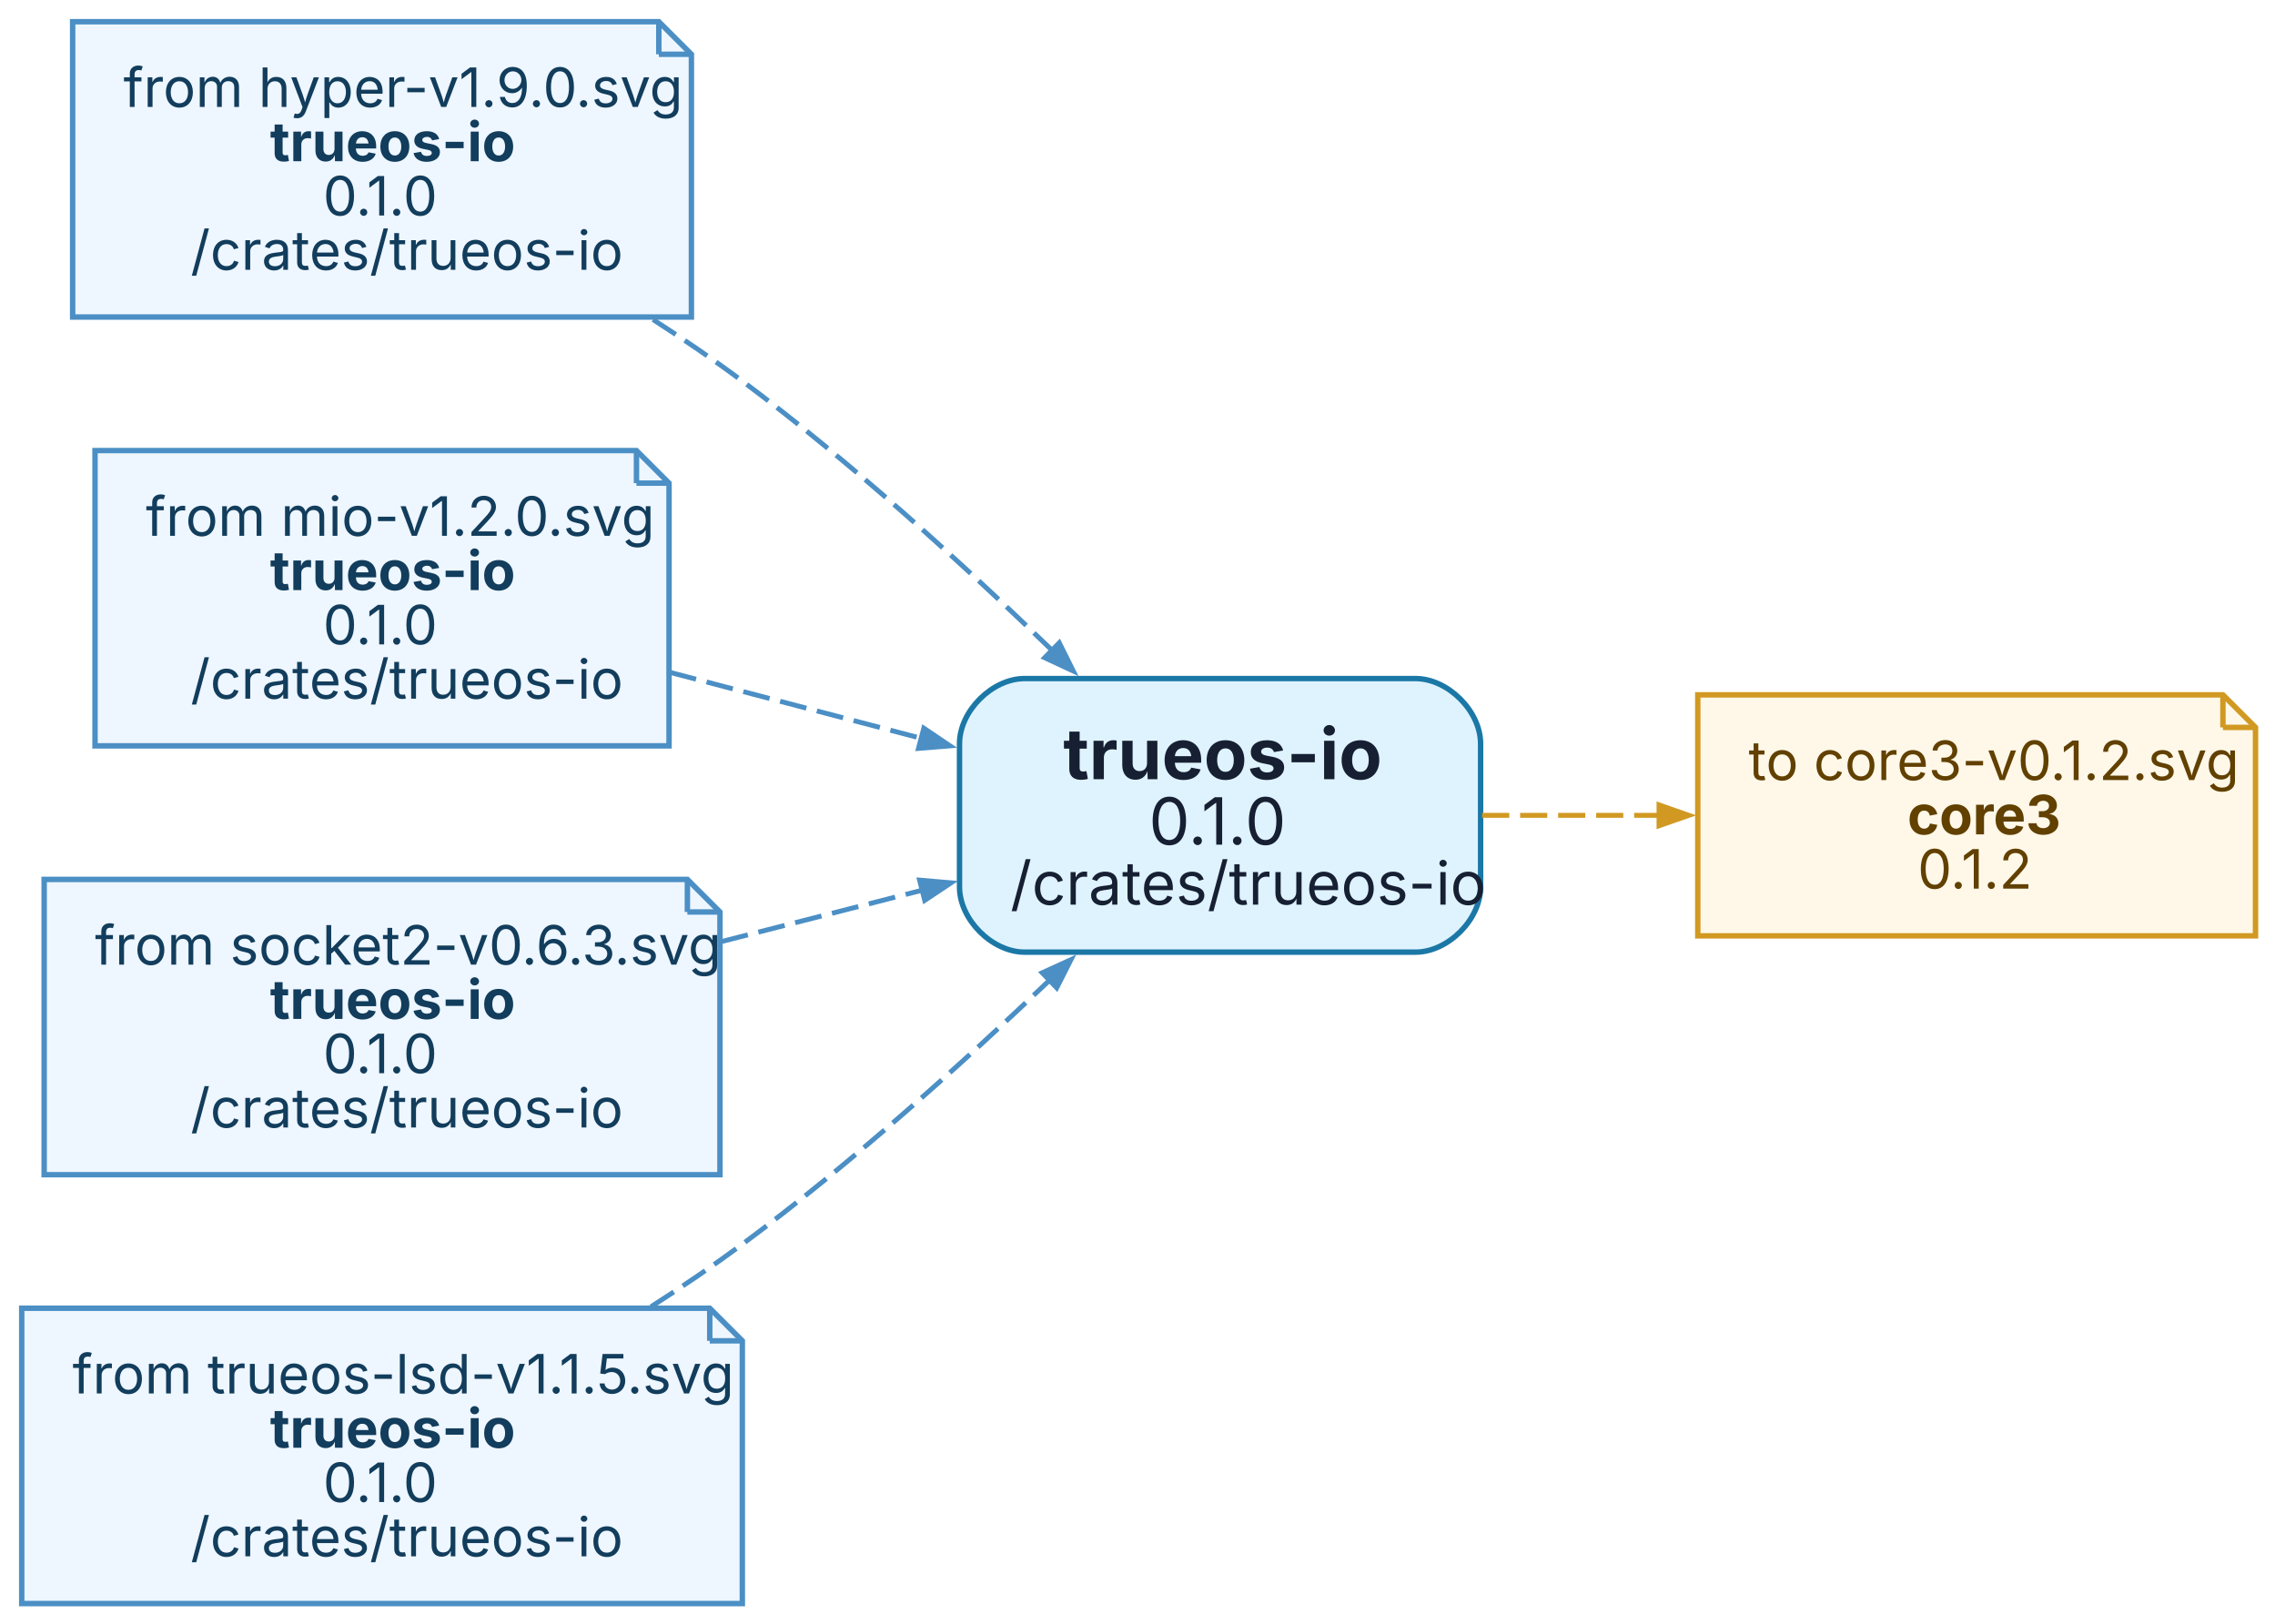
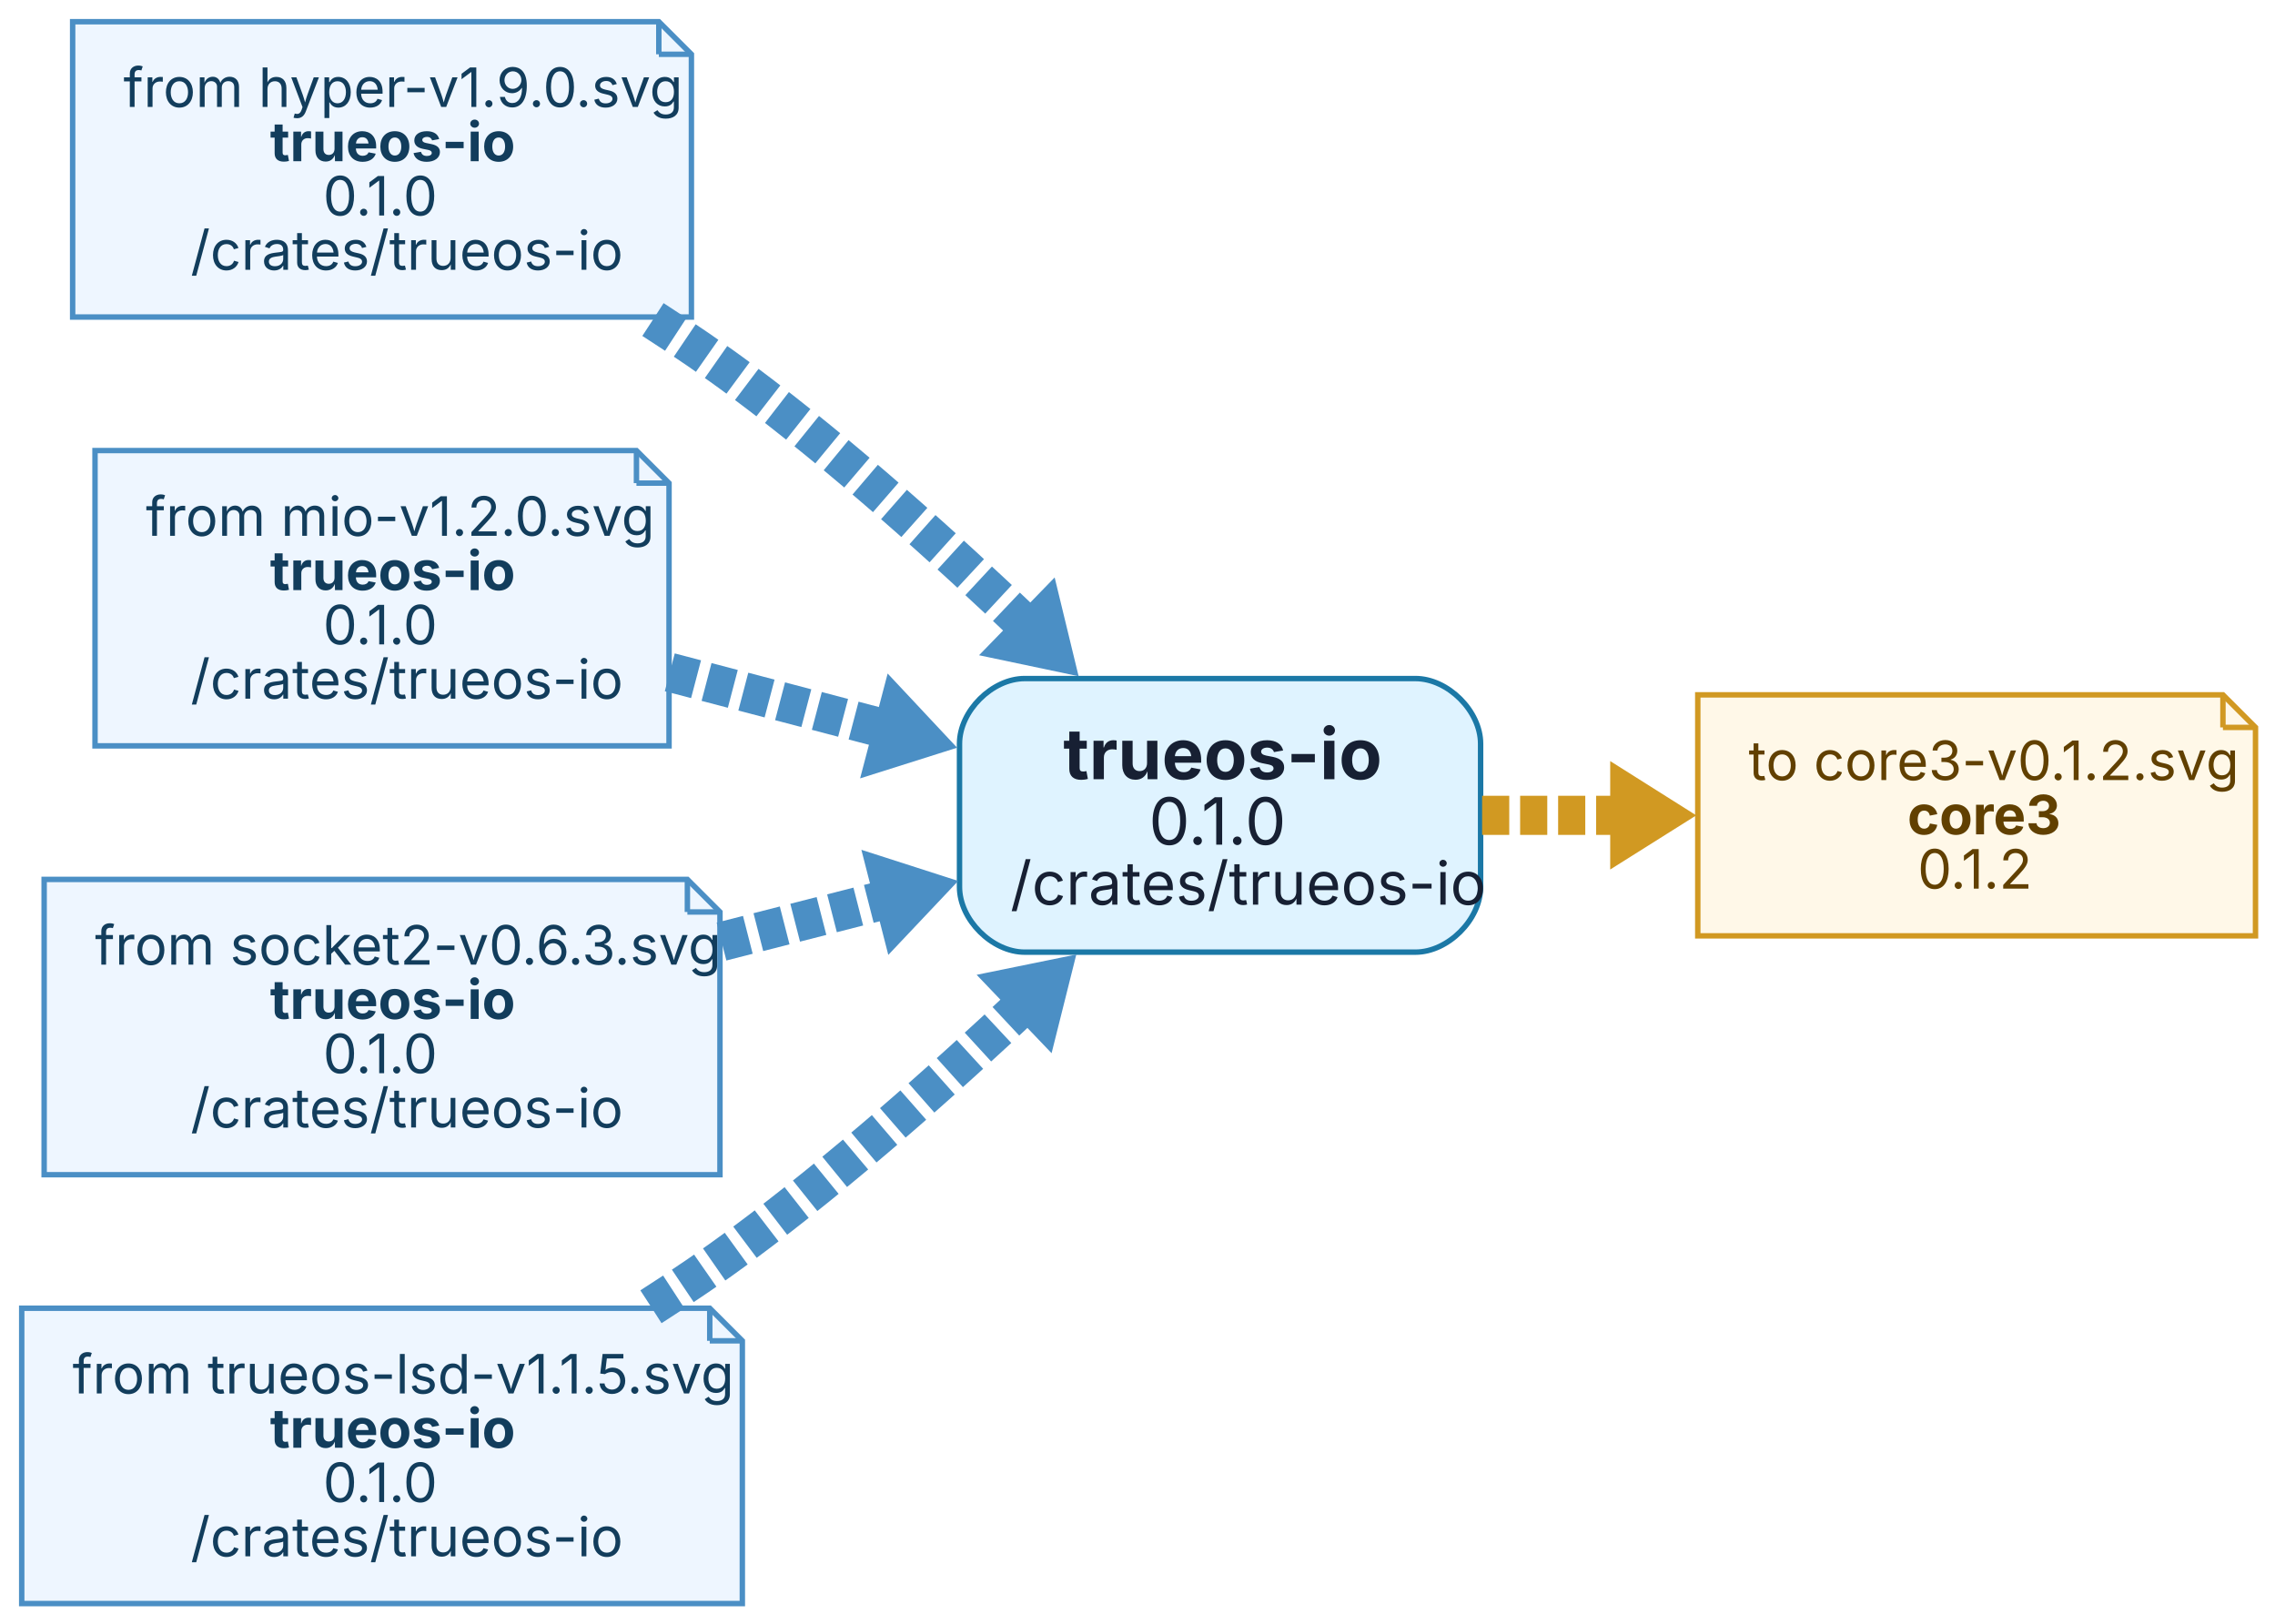
<svg xmlns="http://www.w3.org/2000/svg" width="419pt" height="299pt" viewBox="0.00 0.00 419.00 299.00">
  <g id="graph0" class="graph" transform="scale(1 1) rotate(0) translate(4 295.4)">
    <polygon fill="white" stroke="none" points="-4,4 -4,-295.4 415.41,-295.4 415.41,4 -4,4" />
    <g id="node1" class="node">
      <path fill="#dff3ff" stroke="#1b78a6" d="M256.69,-170.4C256.69,-170.4 184.72,-170.4 184.72,-170.4 178.72,-170.4 172.72,-164.4 172.72,-158.4 172.72,-158.4 172.72,-132 172.72,-132 172.72,-126 178.72,-120 184.72,-120 184.72,-120 256.69,-120 256.69,-120 262.69,-120 268.69,-126 268.69,-132 268.69,-132 268.69,-158.4 268.69,-158.4 268.69,-164.4 262.69,-170.4 256.69,-170.4" />
      <text xml:space="preserve" text-anchor="start" x="191.83" y="-151.85" font-family="Inter,Arial" font-weight="bold" font-size="13.00" fill="#172033">trueos-io</text>
      <text xml:space="preserve" text-anchor="start" x="207.58" y="-139.8" font-family="Inter,Arial" font-size="12.00" fill="#172033">0.1.0</text>
      <text xml:space="preserve" text-anchor="start" x="182.08" y="-128.75" font-family="Inter,Arial" font-size="11.00" fill="#172033">/crates/trueos-io</text>
    </g>
    <g id="node2" class="node">
      <polygon fill="#fff8e8" stroke="#d19922" points="405.41,-167.4 308.69,-167.4 308.69,-123 411.41,-123 411.41,-161.4 405.41,-167.4" />
      <polyline fill="none" stroke="#d19922" points="405.41,-167.4 405.41,-161.4" />
      <polyline fill="none" stroke="#d19922" points="411.41,-161.4 405.41,-161.4" />
      <text xml:space="preserve" text-anchor="start" x="318.05" y="-151.7" font-family="Inter,Arial" font-size="10.00" fill="#614000">to core3-v0.1.2.svg</text>
      <text xml:space="preserve" text-anchor="start" x="347.3" y="-141.7" font-family="Inter,Arial" font-weight="bold" font-size="10.00" fill="#614000">core3</text>
      <text xml:space="preserve" text-anchor="start" x="349.17" y="-131.7" font-family="Inter,Arial" font-size="10.00" fill="#614000">0.1.2</text>
    </g>
    <g id="edge1" class="edge">
-       <path fill="none" stroke="#d19922" stroke-width="0.9" stroke-dasharray="5,2" d="M268.97,-145.2C279.51,-145.2 290.8,-145.2 301.69,-145.2" />
-       <polygon fill="#d19922" stroke="#d19922" stroke-width="0.9" points="301.55,-147.13 307.05,-145.2 301.55,-143.28 301.55,-147.13" />
+       <path fill="none" stroke="#d19922" stroke-width="7.2" stroke-dasharray="5,2" d="M268.97,-145.2C277.82,-145.2 287.19,-145.2 296.42,-145.2" />
+       <polygon fill="#d19922" stroke="#d19922" stroke-width="7.2" points="296.16,-148.67 301.66,-145.2 296.16,-141.74 296.16,-148.67" />
    </g>
    <g id="node3" class="node">
      <polygon fill="#eef6ff" stroke="#4b8fc5" points="117.34,-291.4 9.38,-291.4 9.38,-237 123.34,-237 123.34,-285.4 117.34,-291.4" />
      <polyline fill="none" stroke="#4b8fc5" points="117.34,-291.4 117.34,-285.4" />
      <polyline fill="none" stroke="#4b8fc5" points="123.34,-285.4 117.34,-285.4" />
      <text xml:space="preserve" text-anchor="start" x="18.74" y="-275.7" font-family="Inter,Arial" font-size="10.00" fill="#123d5c">from hyper-v1.9.0.svg</text>
      <text xml:space="preserve" text-anchor="start" x="45.74" y="-265.7" font-family="Inter,Arial" font-weight="bold" font-size="10.00" fill="#123d5c">trueos-io</text>
      <text xml:space="preserve" text-anchor="start" x="55.49" y="-255.7" font-family="Inter,Arial" font-size="10.00" fill="#123d5c">0.1.0</text>
      <text xml:space="preserve" text-anchor="start" x="31.11" y="-245.7" font-family="Inter,Arial" font-size="10.00" fill="#123d5c">/crates/trueos-io</text>
    </g>
    <g id="edge2" class="edge">
-       <path fill="none" stroke="#4b8fc5" stroke-width="0.9" stroke-dasharray="5,2" d="M116.27,-236.53C121.93,-232.89 127.53,-229.07 132.72,-225.2 152.84,-210.19 173.6,-191.26 189.79,-175.58" />
-       <polygon fill="#4b8fc5" stroke="#4b8fc5" stroke-width="0.9" points="191.09,-176.99 193.68,-171.78 188.4,-174.24 191.09,-176.99" />
+       <path fill="none" stroke="#4b8fc5" stroke-width="7.2" stroke-dasharray="5,2" d="M116.27,-236.53C121.93,-232.89 127.53,-229.07 132.72,-225.2 151.28,-211.36 170.38,-194.17 185.94,-179.28" />
+       <polygon fill="#4b8fc5" stroke="#4b8fc5" stroke-width="7.2" points="188.28,-181.84 189.81,-175.53 183.45,-176.87 188.28,-181.84" />
    </g>
    <g id="node4" class="node">
      <polygon fill="#eef6ff" stroke="#4b8fc5" points="113.22,-212.4 13.5,-212.4 13.5,-158 119.22,-158 119.22,-206.4 113.22,-212.4" />
      <polyline fill="none" stroke="#4b8fc5" points="113.22,-212.4 113.22,-206.4" />
      <polyline fill="none" stroke="#4b8fc5" points="119.22,-206.4 113.22,-206.4" />
      <text xml:space="preserve" text-anchor="start" x="22.86" y="-196.7" font-family="Inter,Arial" font-size="10.00" fill="#123d5c">from mio-v1.2.0.svg</text>
      <text xml:space="preserve" text-anchor="start" x="45.74" y="-186.7" font-family="Inter,Arial" font-weight="bold" font-size="10.00" fill="#123d5c">trueos-io</text>
      <text xml:space="preserve" text-anchor="start" x="55.49" y="-176.7" font-family="Inter,Arial" font-size="10.00" fill="#123d5c">0.1.0</text>
      <text xml:space="preserve" text-anchor="start" x="31.11" y="-166.7" font-family="Inter,Arial" font-size="10.00" fill="#123d5c">/crates/trueos-io</text>
    </g>
    <g id="edge3" class="edge">
-       <path fill="none" stroke="#4b8fc5" stroke-width="0.9" stroke-dasharray="5,2" d="M119.36,-171.55C134.37,-167.61 150.78,-163.3 165.89,-159.33" />
-       <polygon fill="#4b8fc5" stroke="#4b8fc5" stroke-width="0.9" points="166.14,-161.26 170.97,-158 165.16,-157.53 166.14,-161.26" />
+       <path fill="none" stroke="#4b8fc5" stroke-width="7.2" stroke-dasharray="5,2" d="M119.36,-171.55C132.63,-168.06 146.99,-164.29 160.58,-160.72" />
+       <polygon fill="#4b8fc5" stroke="#4b8fc5" stroke-width="7.2" points="161.31,-164.11 165.75,-159.37 159.55,-157.41 161.31,-164.11" />
    </g>
    <g id="node5" class="node">
      <polygon fill="#eef6ff" stroke="#4b8fc5" points="122.6,-133.4 4.13,-133.4 4.13,-79 128.6,-79 128.6,-127.4 122.6,-133.4" />
      <polyline fill="none" stroke="#4b8fc5" points="122.6,-133.4 122.6,-127.4" />
      <polyline fill="none" stroke="#4b8fc5" points="128.6,-127.4 122.6,-127.4" />
      <text xml:space="preserve" text-anchor="start" x="13.49" y="-117.7" font-family="Inter,Arial" font-size="10.00" fill="#123d5c">from socket2-v0.6.3.svg</text>
      <text xml:space="preserve" text-anchor="start" x="45.74" y="-107.7" font-family="Inter,Arial" font-weight="bold" font-size="10.00" fill="#123d5c">trueos-io</text>
      <text xml:space="preserve" text-anchor="start" x="55.49" y="-97.7" font-family="Inter,Arial" font-size="10.00" fill="#123d5c">0.1.0</text>
      <text xml:space="preserve" text-anchor="start" x="31.11" y="-87.7" font-family="Inter,Arial" font-size="10.00" fill="#123d5c">/crates/trueos-io</text>
    </g>
    <g id="edge4" class="edge">
-       <path fill="none" stroke="#4b8fc5" stroke-width="0.9" stroke-dasharray="5,2" d="M128.89,-121.95C141.15,-125.09 153.94,-128.36 165.92,-131.43" />
-       <polygon fill="#4b8fc5" stroke="#4b8fc5" stroke-width="0.9" points="165.36,-133.27 171.16,-132.77 166.31,-129.54 165.36,-133.27" />
+       <path fill="none" stroke="#4b8fc5" stroke-width="7.2" stroke-dasharray="5,2" d="M128.89,-121.95C139.45,-124.65 150.4,-127.46 160.88,-130.14" />
+       <polygon fill="#4b8fc5" stroke="#4b8fc5" stroke-width="7.2" points="159.75,-133.43 165.94,-131.44 161.47,-126.71 159.75,-133.43" />
    </g>
    <g id="node6" class="node">
      <polygon fill="#eef6ff" stroke="#4b8fc5" points="126.72,-54.4 0,-54.4 0,0 132.72,0 132.72,-48.4 126.72,-54.4" />
      <polyline fill="none" stroke="#4b8fc5" points="126.72,-54.4 126.72,-48.4" />
      <polyline fill="none" stroke="#4b8fc5" points="132.72,-48.4 126.72,-48.4" />
      <text xml:space="preserve" text-anchor="start" x="9.36" y="-38.7" font-family="Inter,Arial" font-size="10.00" fill="#123d5c">from trueos-lsd-v1.1.5.svg</text>
      <text xml:space="preserve" text-anchor="start" x="45.74" y="-28.7" font-family="Inter,Arial" font-weight="bold" font-size="10.00" fill="#123d5c">trueos-io</text>
      <text xml:space="preserve" text-anchor="start" x="55.49" y="-18.7" font-family="Inter,Arial" font-size="10.00" fill="#123d5c">0.1.0</text>
      <text xml:space="preserve" text-anchor="start" x="31.11" y="-8.7" font-family="Inter,Arial" font-size="10.00" fill="#123d5c">/crates/trueos-io</text>
    </g>
    <g id="edge5" class="edge">
-       <path fill="none" stroke="#4b8fc5" stroke-width="0.9" stroke-dasharray="5,2" d="M115.9,-54.68C121.68,-58.38 127.41,-62.27 132.72,-66.2 152.63,-80.95 173.22,-99.48 189.37,-114.89" />
-       <polygon fill="#4b8fc5" stroke="#4b8fc5" stroke-width="0.9" points="187.95,-116.2 193.25,-118.62 190.62,-113.42 187.95,-116.2" />
+       <path fill="none" stroke="#4b8fc5" stroke-width="7.2" stroke-dasharray="5,2" d="M115.9,-54.68C121.68,-58.38 127.41,-62.27 132.72,-66.2 151.08,-79.8 170.03,-96.63 185.53,-111.25" />
+       <polygon fill="#4b8fc5" stroke="#4b8fc5" stroke-width="7.2" points="182.98,-113.6 189.35,-114.9 187.77,-108.59 182.98,-113.6" />
    </g>
  </g>
</svg>
